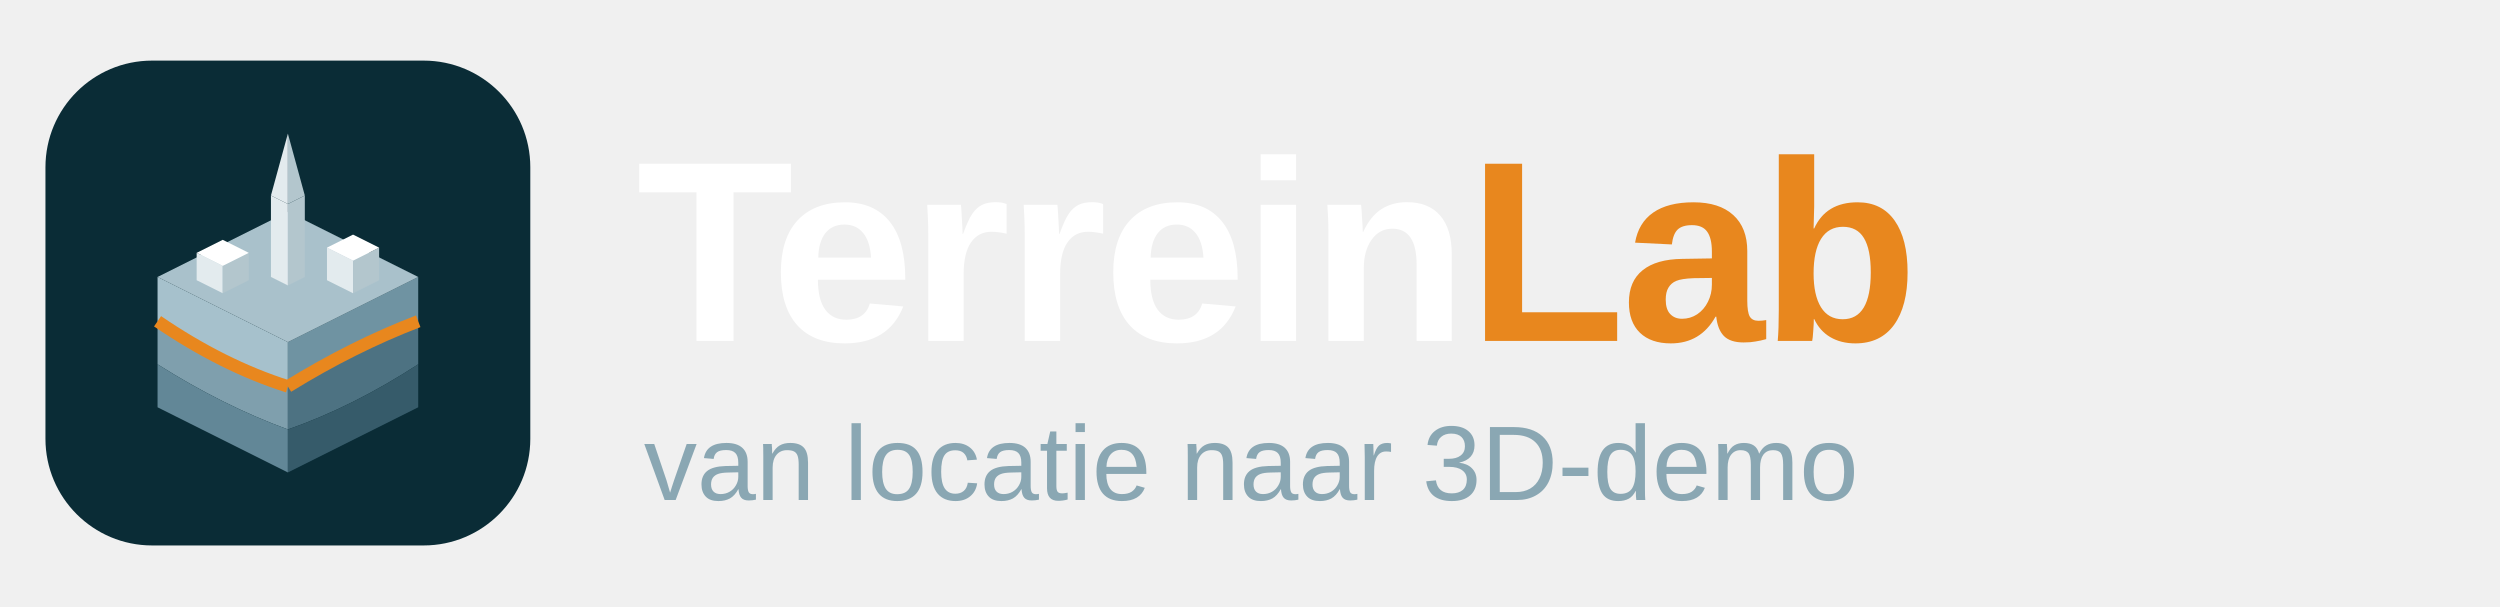
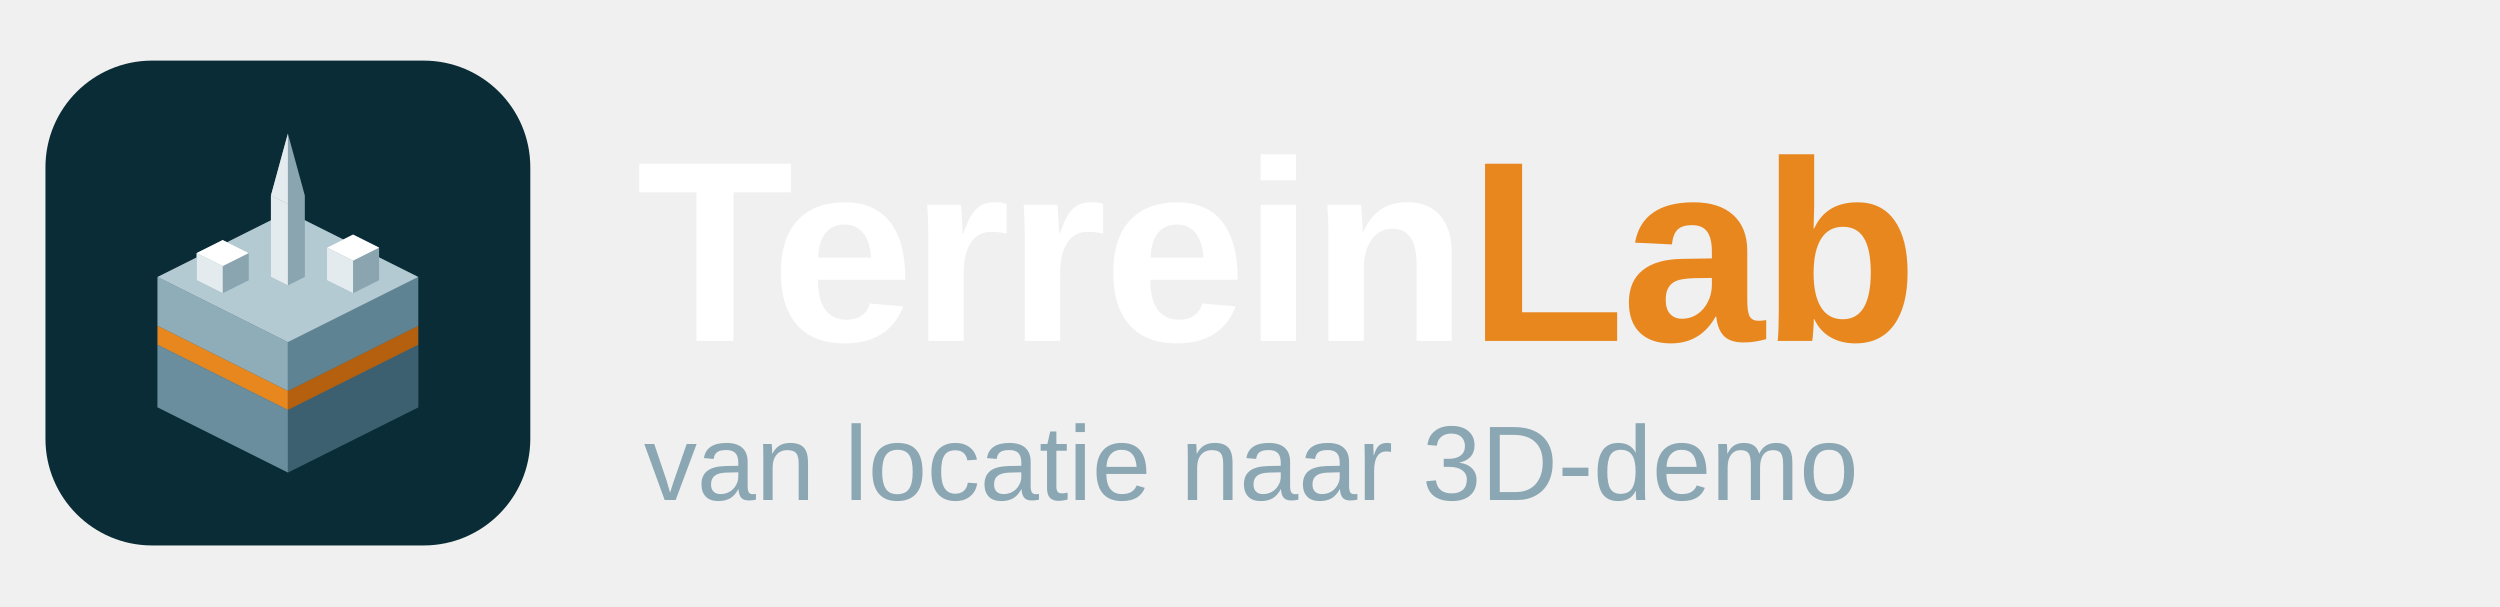
<svg xmlns="http://www.w3.org/2000/svg" viewBox="0 0 330 80" role="img" aria-label="TerreinLab, van locatie naar 3D-demo">
  <svg x="6" y="8" width="64" height="64" viewBox="0 0 100 100">
    <rect width="100" height="100" rx="22" fill="#0a2c36" />
    <g transform="translate(50 50) scale(1.12) translate(-50 -46.8)">
-       <path d="M26.00 42.00 Q38.00 48.00 50.00 54.00 L50.00 62.16 Q38.00 58.36 26.00 50.16 Z" fill="#a6c1cc" />
-       <path d="M50.00 54.00 Q62.00 48.00 74.00 42.00 L74.00 50.16 Q62.00 54.76 50.00 62.16 Z" fill="#6f93a2" />
-       <path d="M26.00 50.16 Q38.00 58.36 50.00 62.16 L50.00 70.08 Q38.00 65.68 26.00 58.08 Z" fill="#7f9fad" />
-       <path d="M50.00 62.16 Q62.00 54.76 74.00 50.16 L74.00 58.08 Q62.00 65.88 50.00 70.08 Z" fill="#4d7282" />
-       <path d="M26.00 58.08 Q38.00 65.68 50.00 70.08 L50.00 78.00 Q38.00 72.00 26.00 66.00 Z" fill="#628797" />
-       <path d="M50.00 70.08 Q62.00 65.88 74.00 58.08 L74.00 66.00 Q62.00 72.00 50.00 78.00 Z" fill="#365b6a" />
-       <path d="M26.00 50.16 Q38.00 58.36 50.00 62.16 M50.00 62.16 Q62.00 54.76 74.00 50.16" fill="none" stroke="#e8871e" stroke-width="2.3" stroke-linejoin="round" />
-       <polygon points="26.00,42.00 50.00,30.00 74.00,42.00 50.00,54.00" fill="#a9c1cb" />
+       <polygon points="26.00,42.00 50.00,30.00 74.00,42.00 74.00,66.00 50.00,78.00 26.00,66.00" fill="#3c6070" />
+       <polygon points="26.00,42.00 50.00,54.00 50.00,63.00 26.00,51.00" fill="#8fadb9" />
+       <polygon points="50.00,54.00 74.00,42.00 74.00,51.00 50.00,63.00" fill="#5e8393" />
+       <polygon points="26.00,51.00 50.00,63.00 50.00,66.50 26.00,54.50" fill="#e8871e" />
+       <polygon points="50.00,63.00 74.00,51.00 74.00,54.50 50.00,66.50" fill="#b5600f" />
+       <polygon points="26.00,54.50 50.00,66.50 50.00,78.00 26.00,66.00" fill="#6a8e9d" />
+       <polygon points="50.00,66.50 74.00,54.50 74.00,66.00 50.00,78.00" fill="#3c6070" />
+       <polygon points="26.00,42.00 50.00,30.00 74.00,42.00 50.00,54.00" fill="#b4cad3" />
+       <polygon points="46.88,42.00 50.00,43.56 53.12,42.00 53.12,27.00 50.00,15.60 46.88,27.00" fill="#8aa5b0" />
      <polygon points="46.88,42.00 50.00,43.56 50.00,28.56 46.88,27.00" fill="#e3ebee" />
-       <polygon points="50.00,43.56 53.12,42.00 53.12,27.00 50.00,28.56" fill="#b3c6cd" />
      <polygon points="46.88,27.00 50.00,28.56 50.00,15.60" fill="#e3ebee" />
-       <polygon points="50.00,28.56 53.12,27.00 50.00,15.60" fill="#b3c6cd" />
-       <polygon points="33.20,42.60 38.00,45.00 38.00,39.96 33.20,37.56" fill="#e3ebee" />
-       <polygon points="38.00,45.00 42.80,42.60 42.80,37.56 38.00,39.96" fill="#b3c6cd" />
-       <polygon points="33.20,37.56 38.00,35.16 42.80,37.56 38.00,39.96" fill="#ffffff" />
+       <polygon points="33.20,42.60 38.00,45.00 42.80,42.60 42.80,37.60 38.00,35.20 33.20,37.60" fill="#8aa5b0" />
+       <polygon points="33.20,42.60 38.00,45.00 38.00,40.00 33.20,37.60" fill="#e3ebee" />
+       <polygon points="33.20,37.60 38.00,35.20 42.80,37.60 38.00,40.00" fill="#ffffff" />
+       <polygon points="57.20,42.60 62.00,45.00 66.80,42.60 66.80,36.60 62.00,34.20 57.20,36.60" fill="#8aa5b0" />
      <polygon points="57.20,42.60 62.00,45.00 62.00,39.00 57.20,36.60" fill="#e3ebee" />
-       <polygon points="62.00,45.00 66.80,42.60 66.80,36.60 62.00,39.00" fill="#b3c6cd" />
      <polygon points="57.20,36.60 62.00,34.20 66.80,36.60 62.00,39.00" fill="#ffffff" />
    </g>
  </svg>
  <g font-family="'Rijksoverheid Sans Heading', 'RO Sans', 'Segoe UI', 'Helvetica Neue', Arial, sans-serif">
    <text x="84" y="45" font-size="34" font-weight="700" letter-spacing="-0.5" fill="#ffffff">Terrein<tspan fill="#e8871e">Lab</tspan>
    </text>
    <text x="85" y="66" font-size="14" fill="#8aa7b3">van locatie naar 3D-demo</text>
  </g>
</svg>
